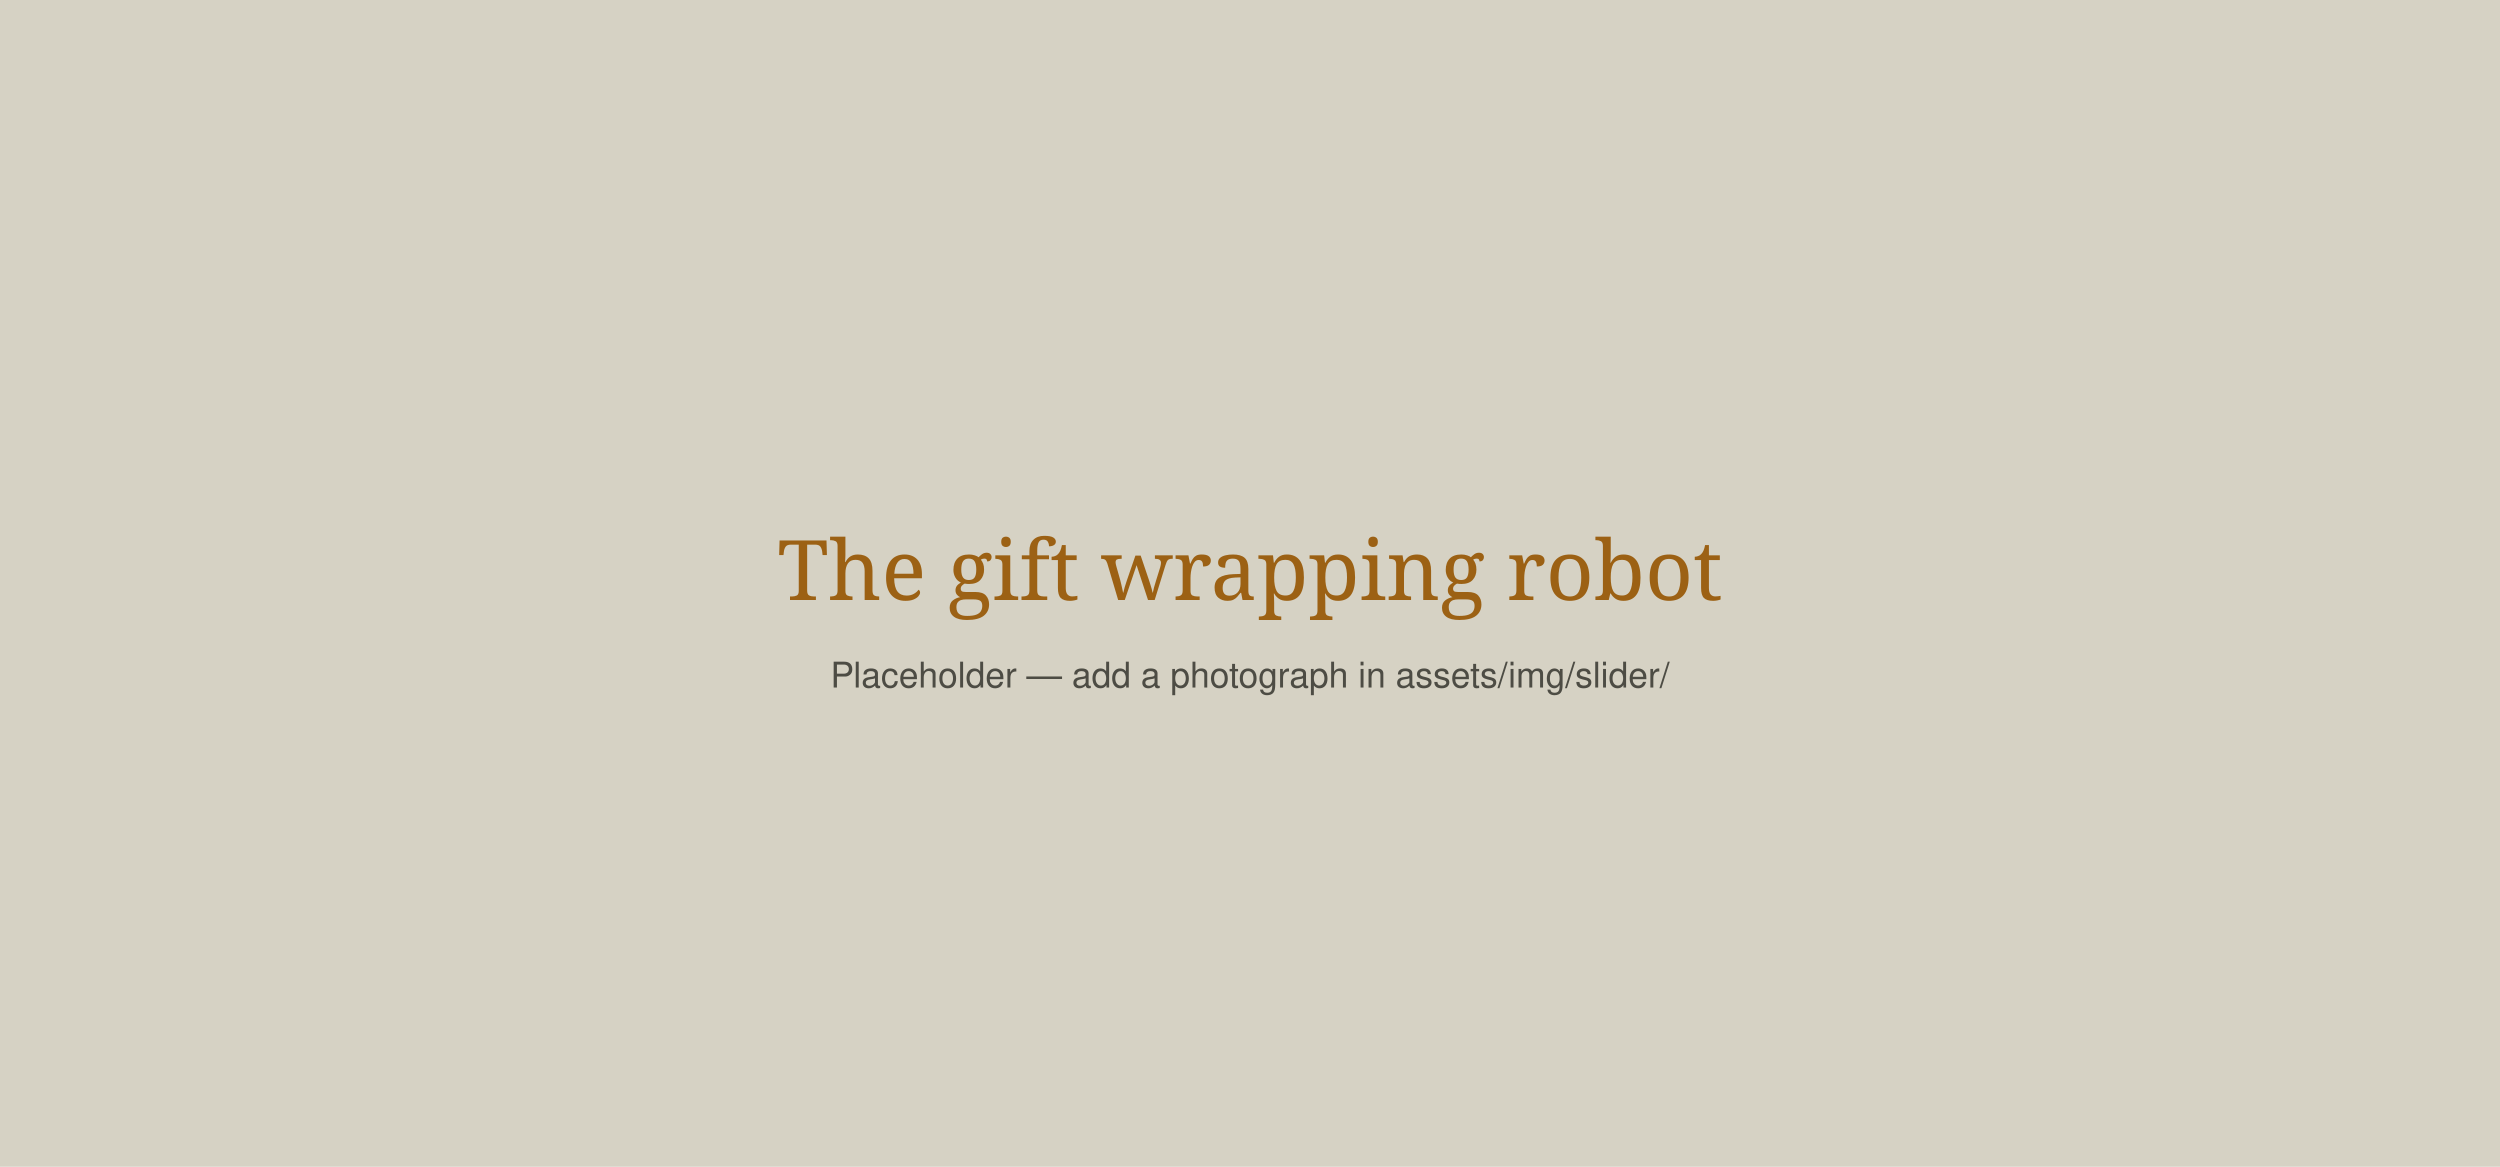
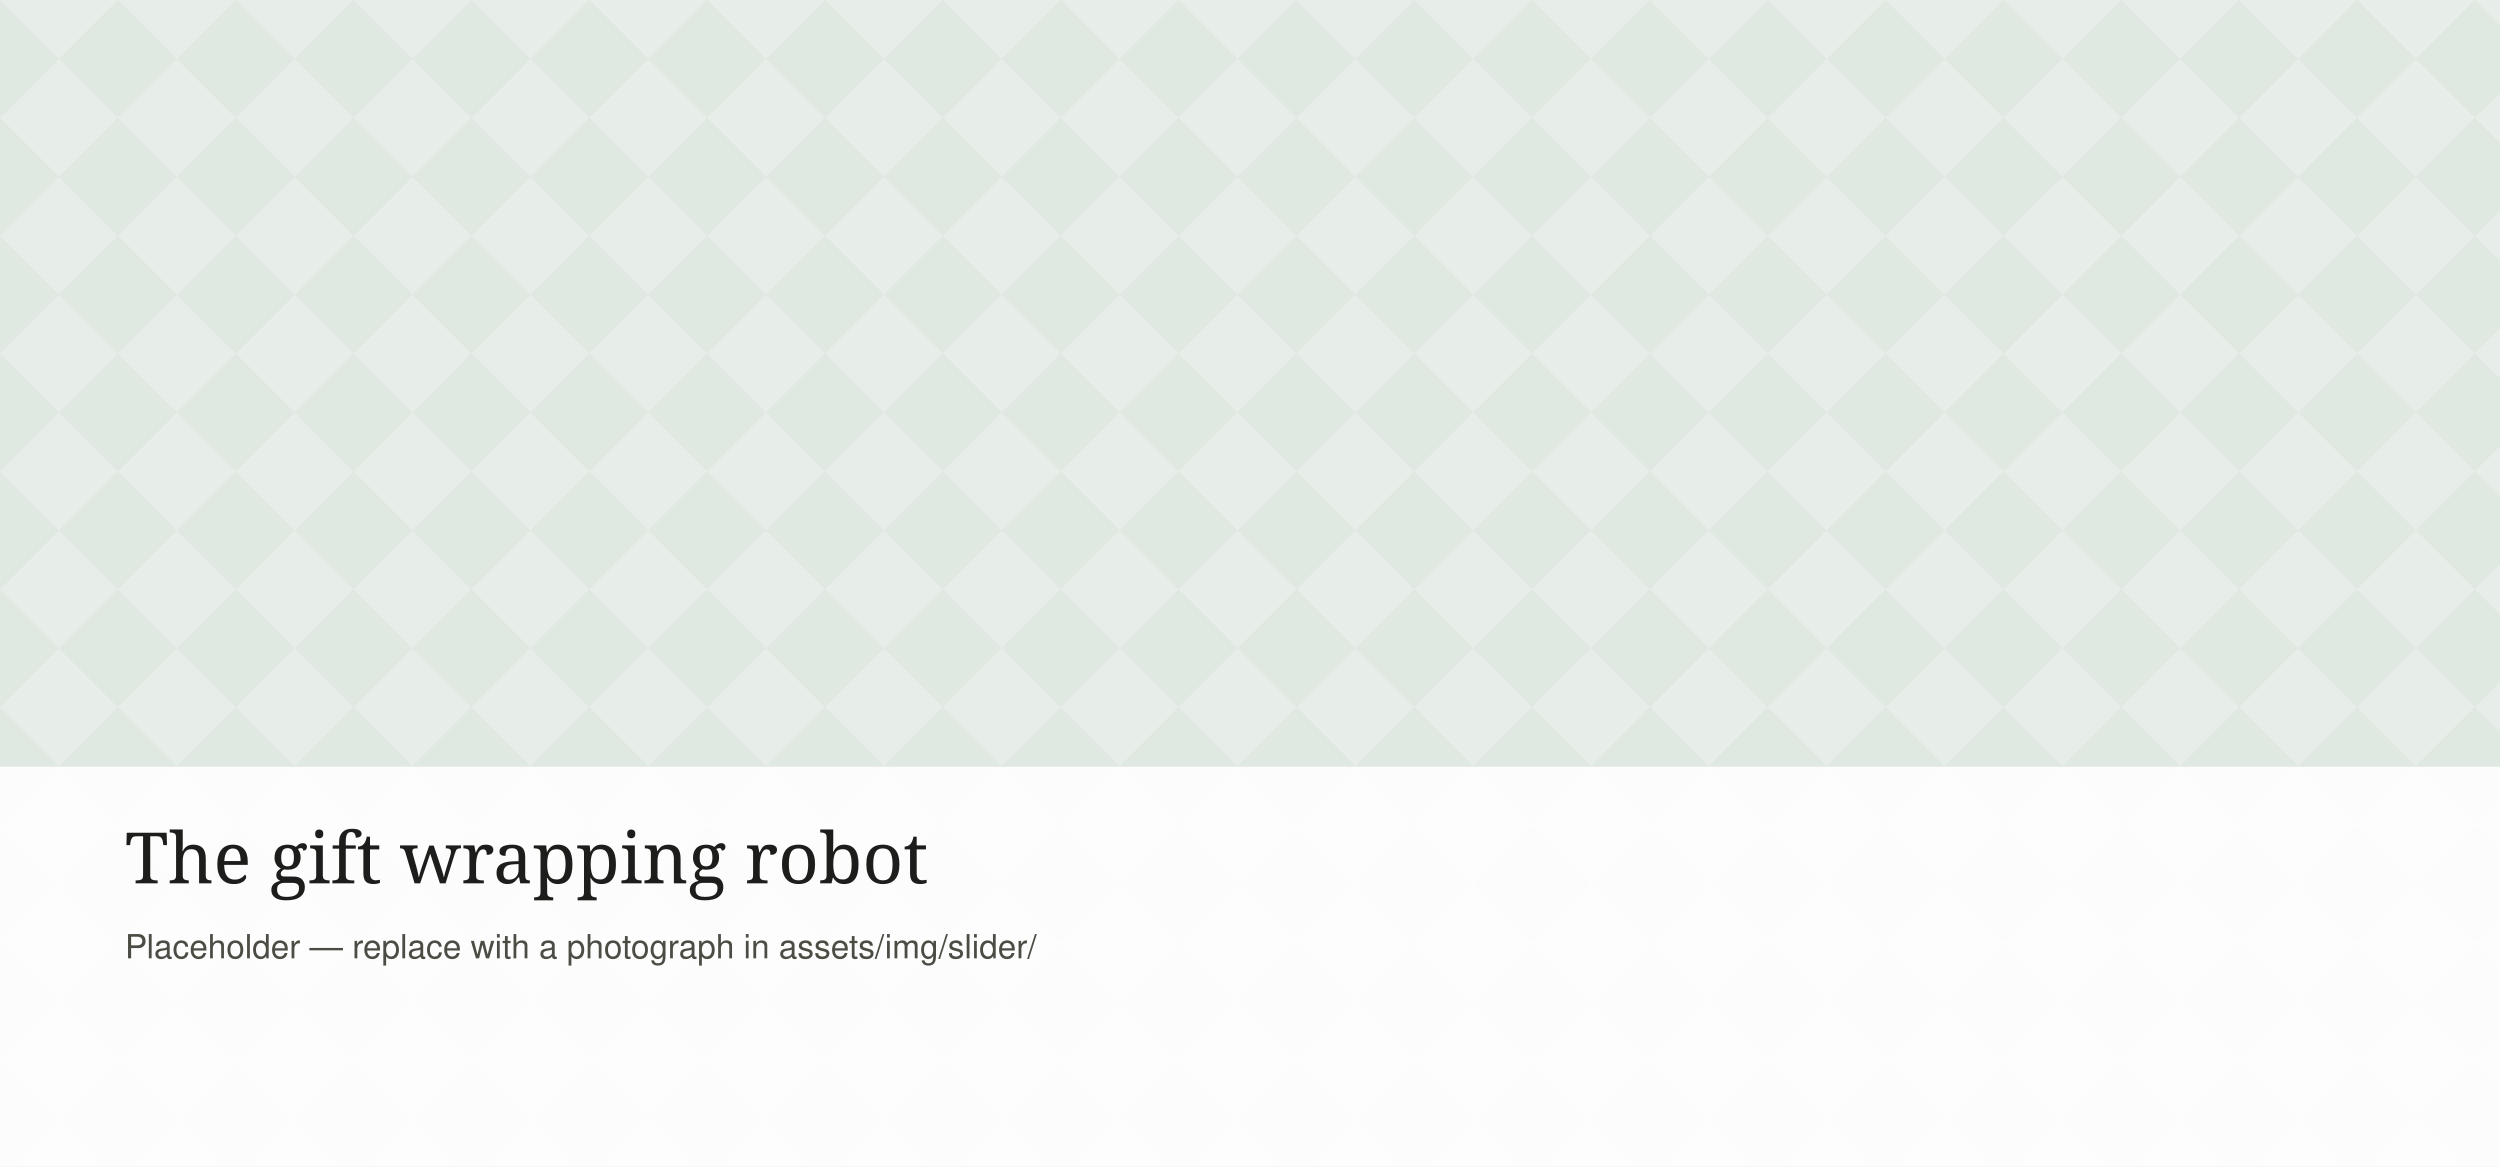
<svg xmlns="http://www.w3.org/2000/svg" viewBox="0 0 1200 560" role="img" aria-label="The gift wrapping robot">
-   <rect width="1200" height="560" fill="#d6d2c4" />
-   <text x="600" y="288" text-anchor="middle" font-family="Garamond, Georgia, serif" font-size="40" fill="#9c6114">The gift wrapping robot</text>
-   <text x="600" y="330" text-anchor="middle" font-family="Helvetica, Arial, sans-serif" font-size="17" fill="#4d4c44">Placeholder — add a photograph in assets/img/slider/</text>
+   <defs>
+     <pattern id="harlequin-gift-wrapping-robot" width="80" height="80" patternUnits="userSpaceOnUse" patternTransform="rotate(45)">
+       <rect width="80" height="80" fill="#e7ede8" />
+       <rect width="40" height="40" fill="#dfe8e1" />
+       <rect x="40" y="40" width="40" height="40" fill="#dfe8e1" />
+     </pattern>
+   </defs>
+   <rect width="1200" height="560" fill="url(#harlequin-gift-wrapping-robot)" />
+   <rect x="0" y="368" width="1200" height="192" fill="#ffffff" opacity="0.88" />
+   <text x="60" y="424" font-family="Garamond, Georgia, serif" font-size="34" fill="#1d1d1b">The gift wrapping robot</text>
+   <text x="60" y="460" font-family="Helvetica, Arial, sans-serif" font-size="16" fill="#4d4c44">Placeholder — replace with a photograph in assets/img/slider/</text>
</svg>
